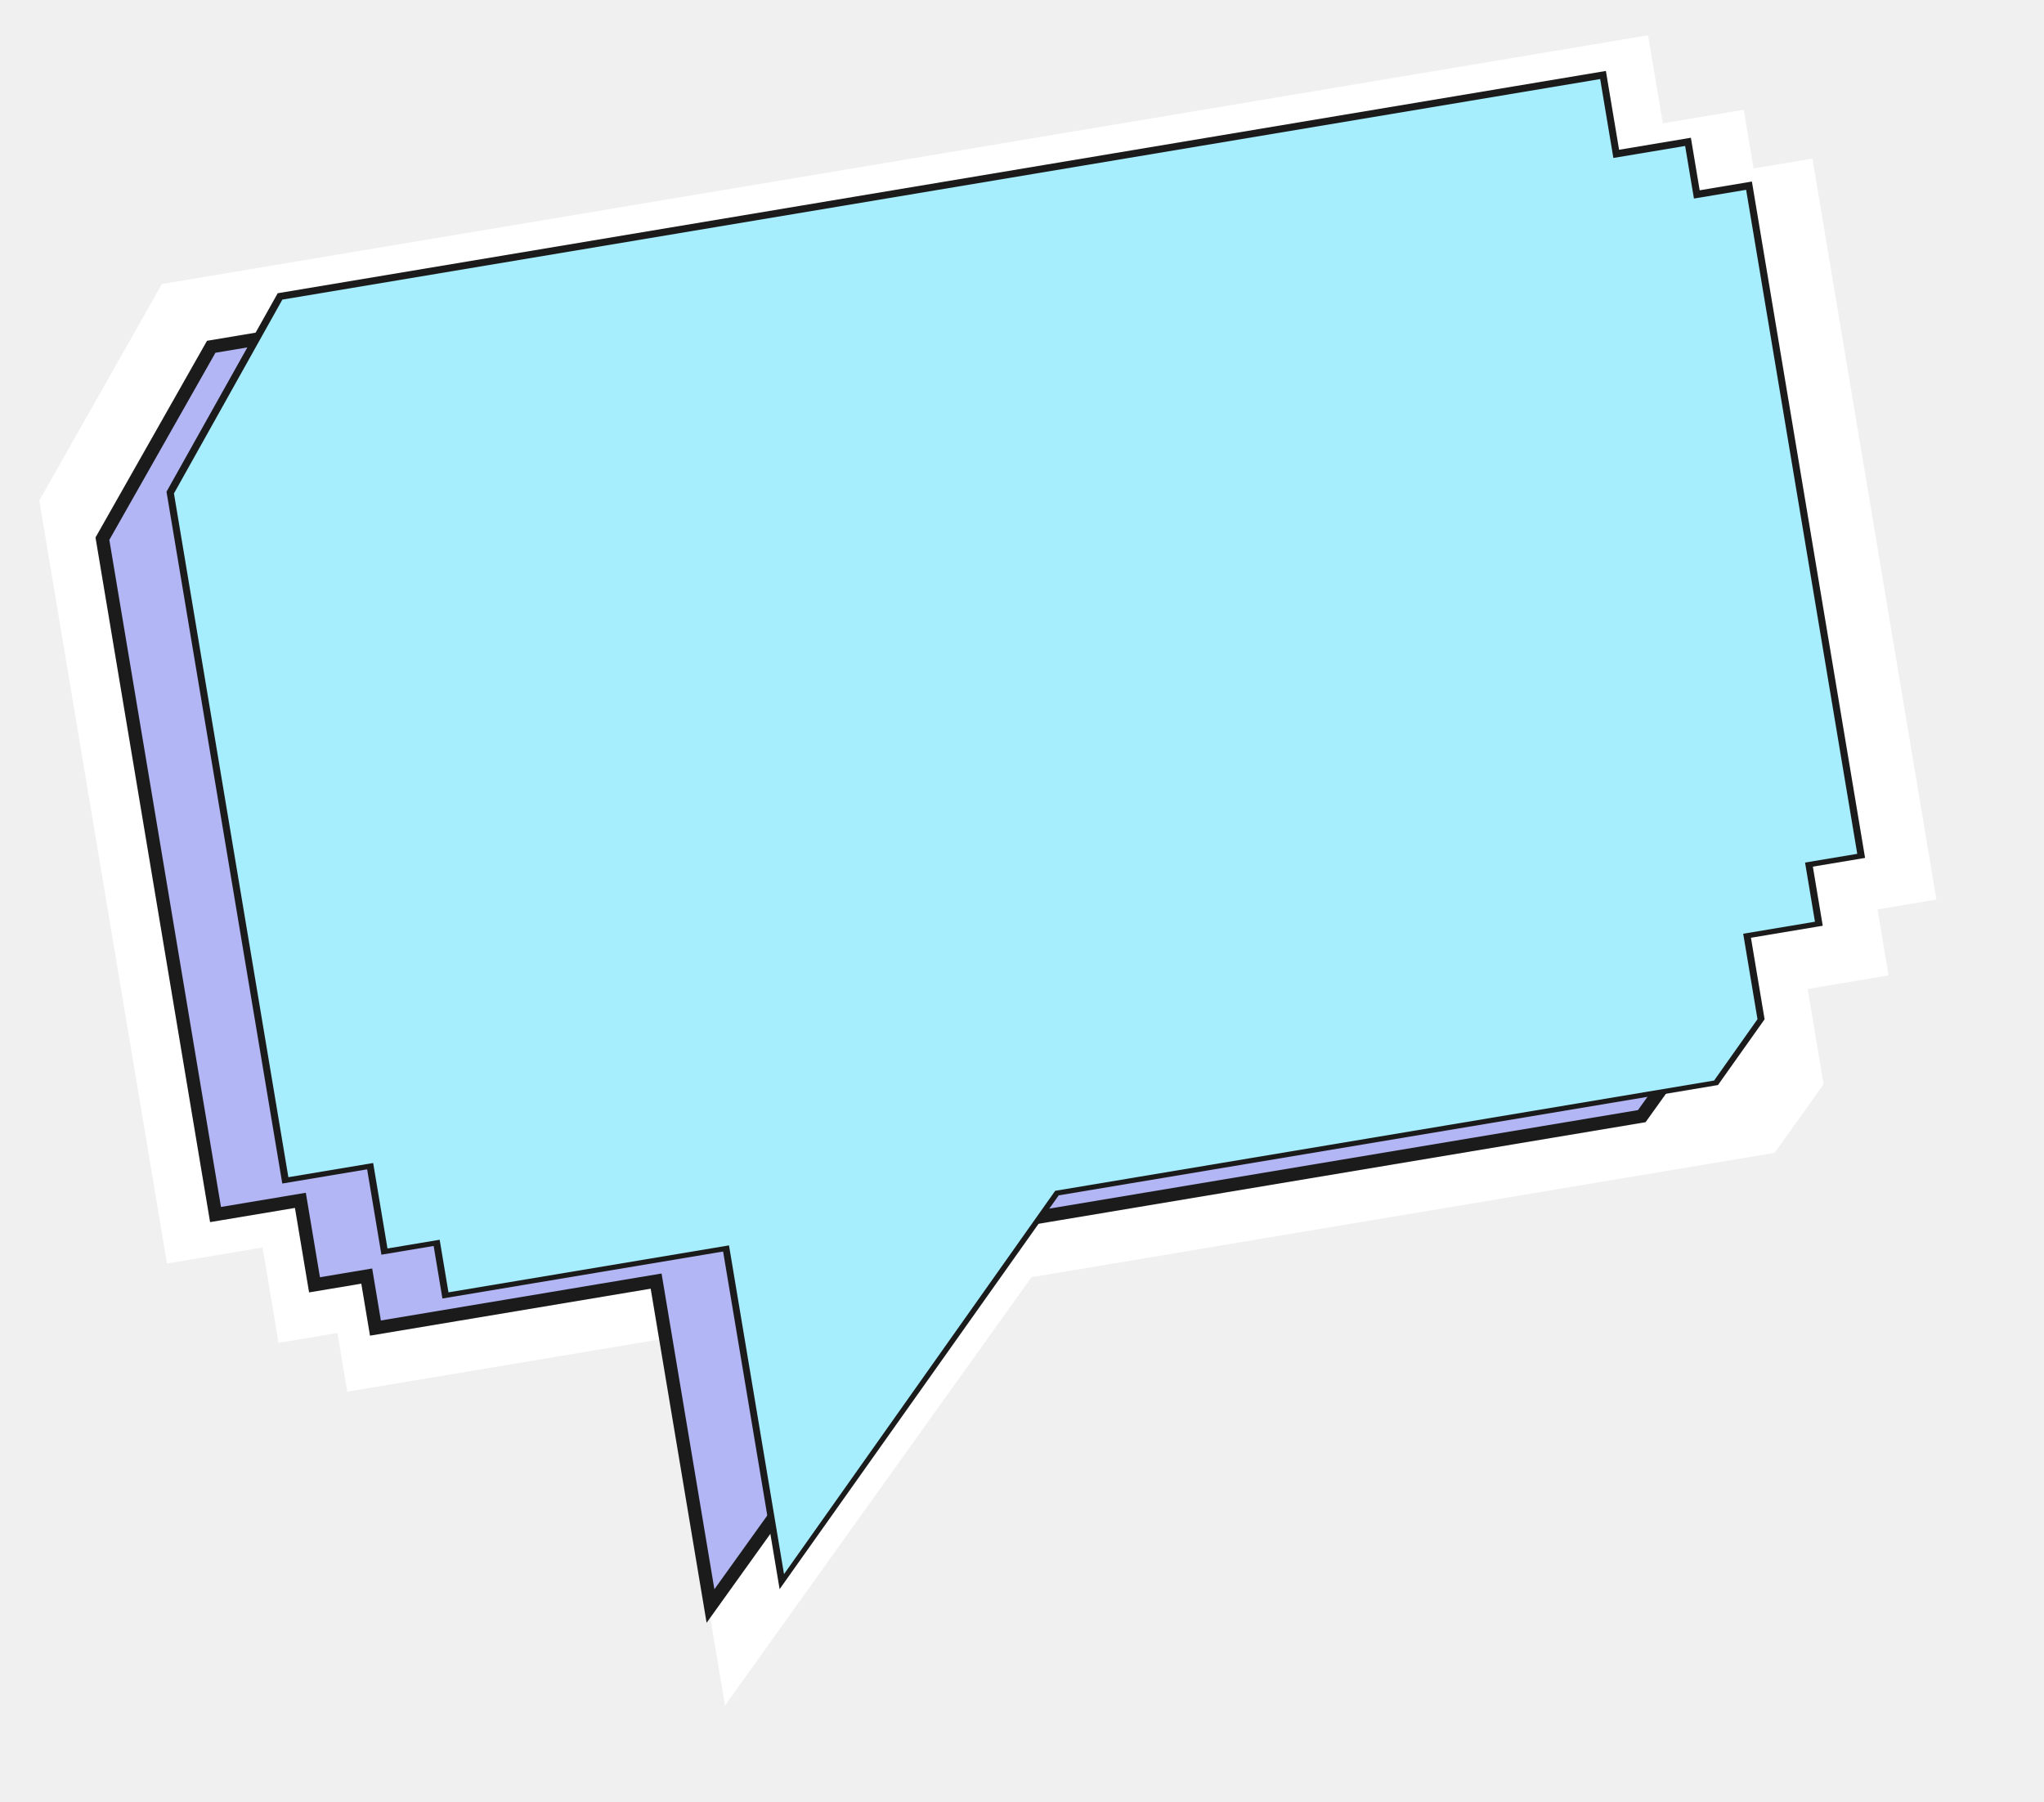
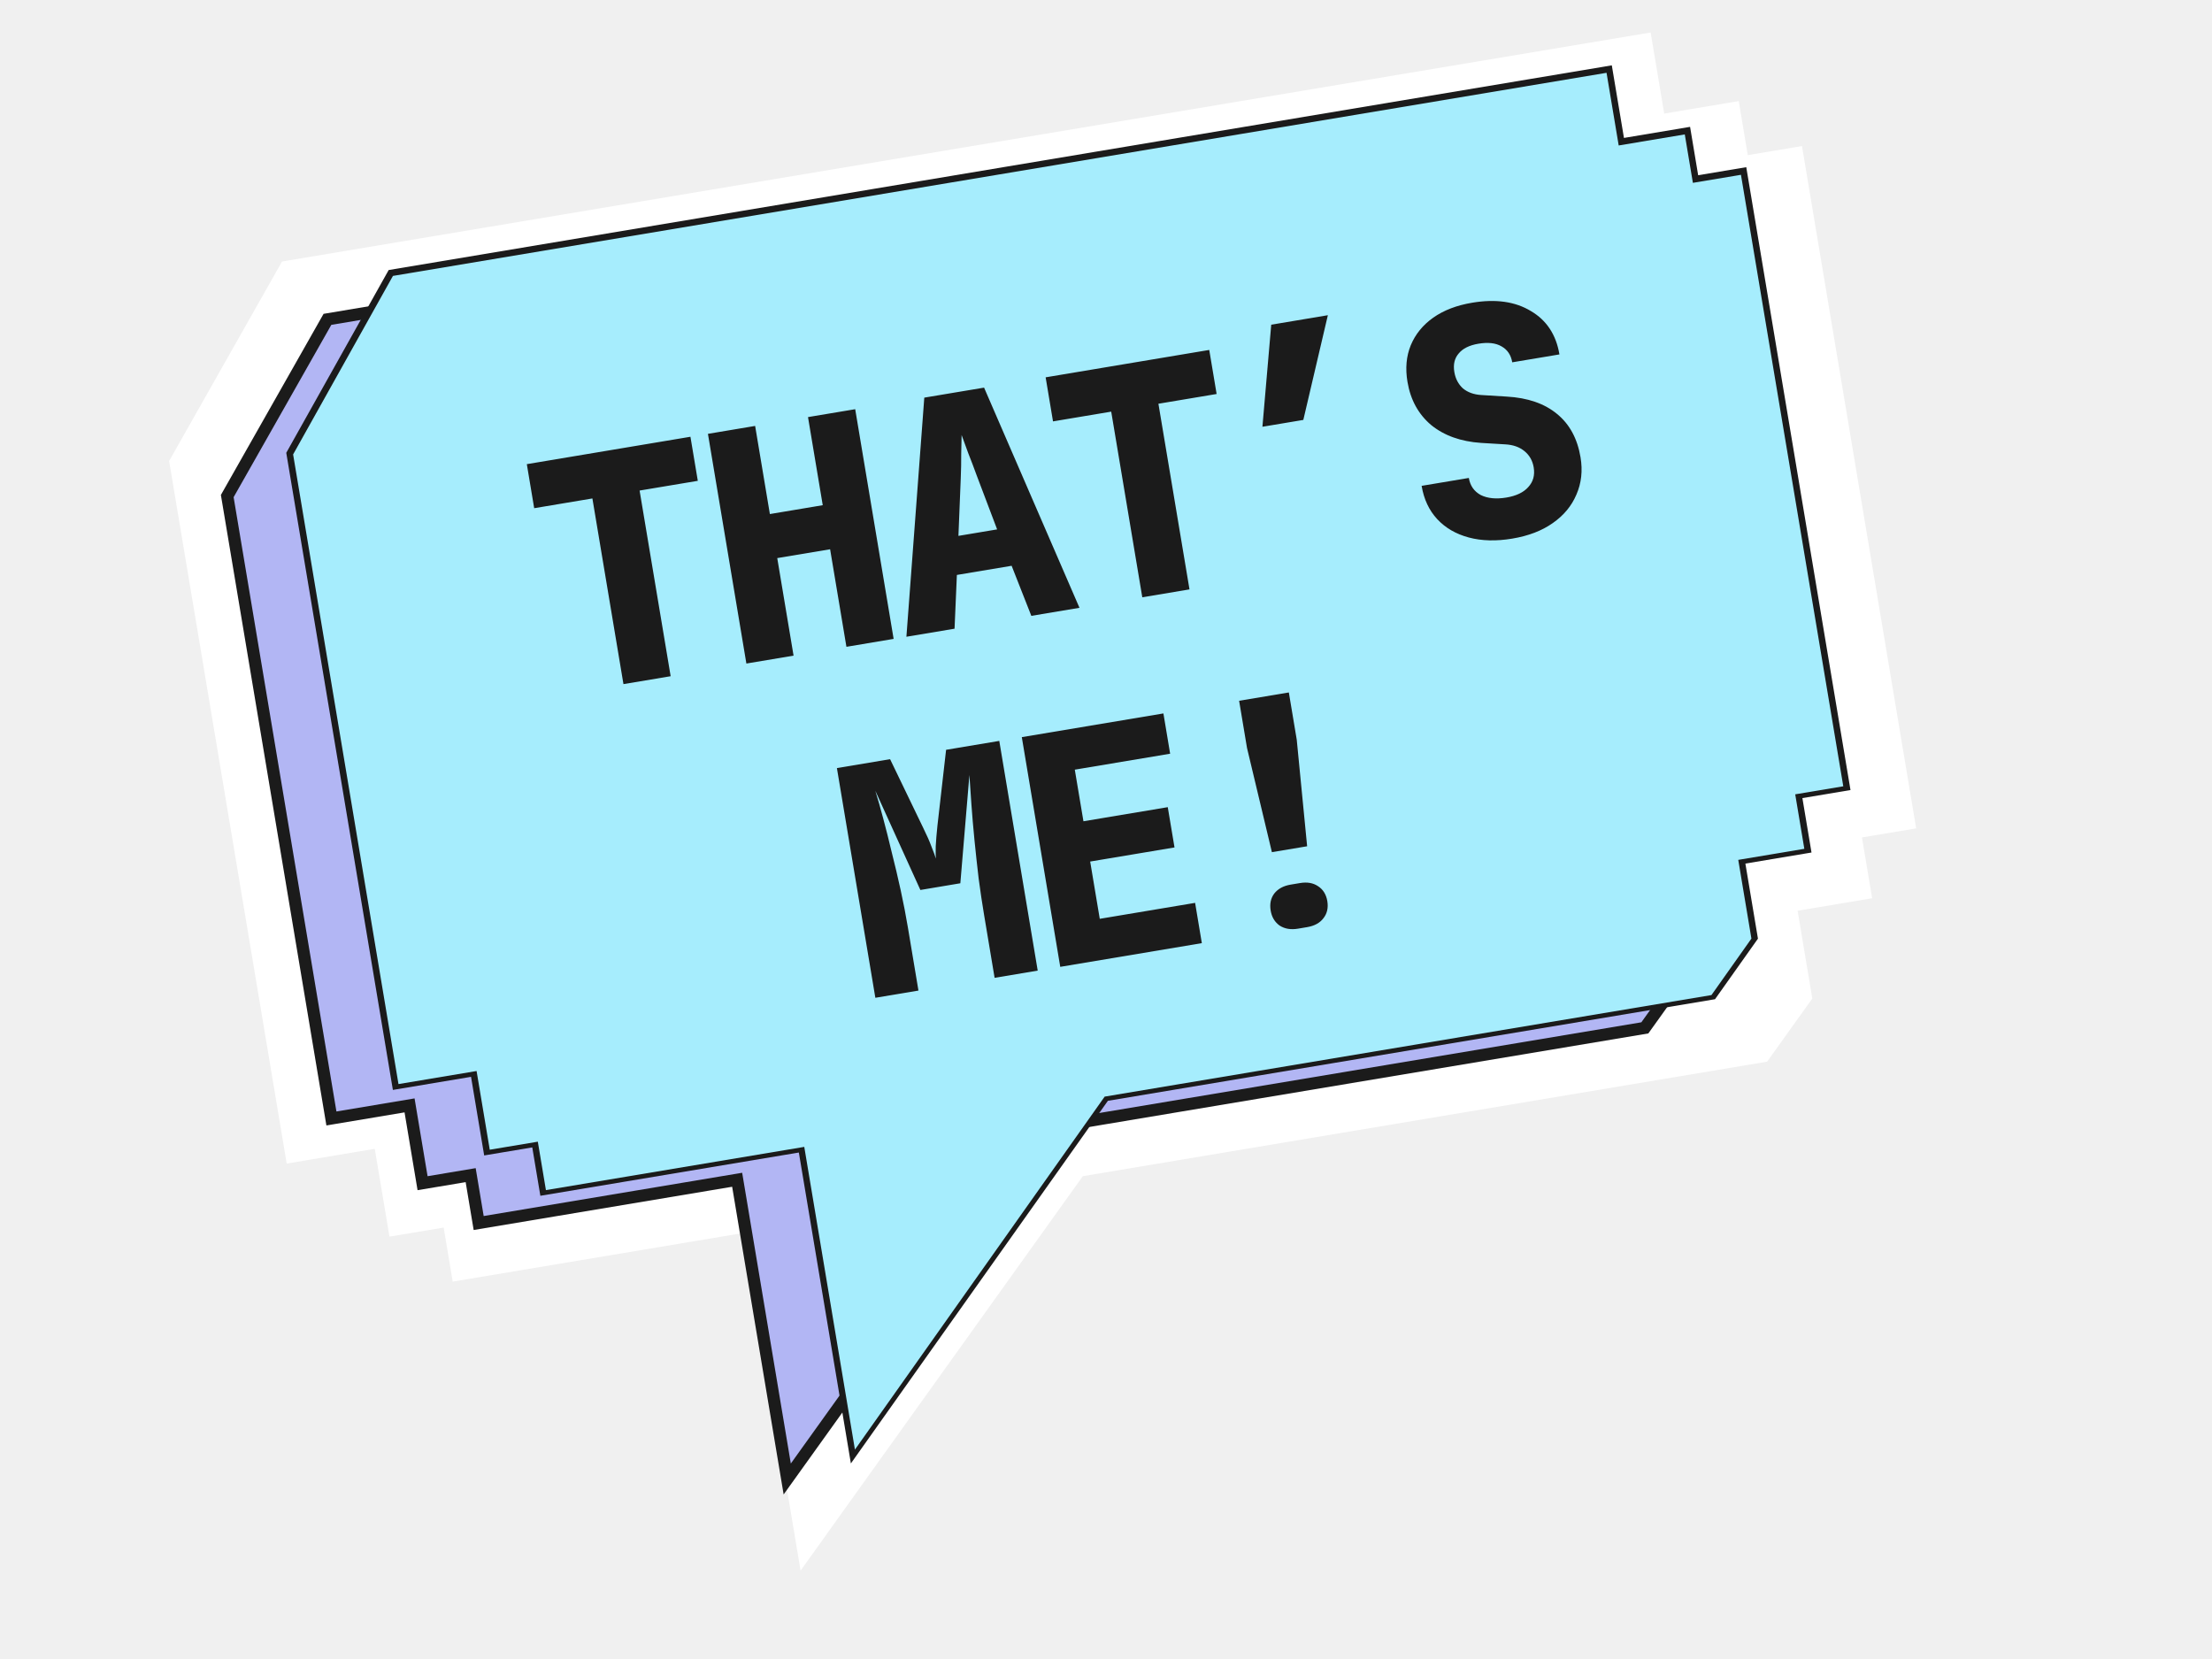
- <svg xmlns="http://www.w3.org/2000/svg" width="118" height="104" viewBox="0 0 118 104" fill="none">
+ <svg xmlns="http://www.w3.org/2000/svg" width="160" height="120" viewBox="0 0 122 104" fill="none">
  <path d="M95.143 2.038L9.346 16.395L2.269 28.899L9.639 72.941L15.16 72.017L16.082 77.522L19.48 76.954L20.047 80.342L38.31 77.285L41.854 98.46L59.547 73.732L102.446 66.553L105.277 62.596L104.356 57.091L109.028 56.309L108.39 52.498L111.788 51.929L104.63 9.157L101.232 9.726L100.666 6.338L95.993 7.12L95.143 2.038Z" fill="white" />
  <path d="M88.297 7.311L12.219 20.042L5.944 31.13L12.48 70.186L17.376 69.367L18.193 74.249L21.206 73.745L21.709 76.749L37.903 74.039L41.046 92.816L56.735 70.888L94.774 64.522L97.284 61.014L96.467 56.132L100.61 55.438L100.044 52.059L103.057 51.554L96.71 13.624L93.697 14.129L93.194 11.124L89.051 11.818L88.297 7.311Z" fill="#B2B6F4" />
  <path fill-rule="evenodd" clip-rule="evenodd" d="M11.951 19.674L88.628 6.843L89.381 11.345L93.526 10.651L94.028 13.653L97.043 13.148L103.51 51.79L100.495 52.294L101.06 55.671L96.915 56.365L97.694 61.022L94.998 64.784L56.938 71.153L40.792 93.684L37.564 74.396L21.36 77.107L20.858 74.106L17.843 74.61L17.027 69.733L12.128 70.553L5.514 31.028L11.951 19.674ZM12.437 20.364L6.312 31.167L12.757 69.677L17.655 68.857L18.471 73.734L21.486 73.229L21.988 76.231L38.192 73.519L41.242 91.747L56.5 70.455L94.56 64.086L96.888 60.837L96.036 55.74L100.181 55.047L99.616 51.67L102.63 51.166L96.415 14.025L93.4 14.529L92.898 11.528L88.753 12.222L88 7.719L12.437 20.364Z" fill="#1B1B1B" />
  <path fill-rule="evenodd" clip-rule="evenodd" d="M16.032 16.928L92.708 4.096L93.47 8.646L97.615 7.952L98.122 10.985L101.137 10.48L107.671 49.527L104.656 50.031L105.227 53.443L101.082 54.136L101.87 58.843L99.179 62.639L61.119 69.008L45.007 91.741L41.745 72.25L25.541 74.962L25.034 71.929L22.019 72.433L21.195 67.505L16.296 68.325L9.612 28.386L16.032 16.928ZM16.519 17.625L10.411 28.528L16.923 67.441L21.821 66.621L22.646 71.549L25.661 71.045L26.168 74.077L42.372 71.366L45.454 89.784L60.68 68.302L98.74 61.933L101.064 58.655L100.202 53.505L104.347 52.811L103.776 49.399L106.791 48.895L100.51 11.364L97.496 11.869L96.988 8.836L92.843 9.53L92.082 4.981L16.519 17.625Z" fill="#1B1B1B" />
  <path d="M92.378 4.564L16.3 17.296L10.042 28.487L16.647 67.959L21.543 67.14L22.369 72.074L25.382 71.57L25.89 74.606L42.085 71.896L45.261 90.873L60.916 68.745L98.955 62.379L101.46 58.839L100.635 53.904L104.777 53.211L104.206 49.795L107.219 49.291L100.804 10.958L97.791 11.462L97.283 8.426L93.14 9.119L92.378 4.564Z" fill="#A6EDFD" />
+   <path d="M30.75 42.886L28.803 31.247L25.154 31.858L24.692 29.097L34.949 27.38L35.411 30.142L31.762 30.752L33.709 42.391L30.75 42.886ZM38.456 41.596L36.046 27.197L39.005 26.701L39.929 32.225L43.243 31.67L42.319 26.147L45.278 25.652L47.687 40.051L44.728 40.547L43.705 34.432L40.391 34.986L41.414 41.101L38.456 41.596ZM48.488 39.917L49.609 24.927L53.357 24.3L59.337 38.102L56.319 38.607L55.084 35.468L51.652 36.042L51.506 39.412L48.488 39.917ZM51.749 33.593L54.175 33.187L52.904 29.83C52.728 29.346 52.547 28.869 52.361 28.4C52.185 27.916 52.048 27.54 51.949 27.273C51.942 27.558 51.934 27.951 51.923 28.453C51.926 28.953 51.916 29.462 51.895 29.979L51.749 33.593ZM63.275 37.443L61.327 25.805L57.678 26.416L57.216 23.654L67.473 21.937L67.935 24.699L64.286 25.31L66.234 36.948L63.275 37.443ZM70.806 26.753L71.358 20.355L74.908 19.76L73.37 26.324L70.806 26.753ZM86.47 33.764C85.458 33.934 84.548 33.91 83.741 33.694C82.934 33.477 82.275 33.094 81.764 32.544C81.253 31.994 80.927 31.299 80.786 30.457L83.745 29.962C83.827 30.448 84.076 30.805 84.492 31.033C84.92 31.245 85.456 31.298 86.1 31.19C86.718 31.087 87.175 30.868 87.471 30.535C87.78 30.199 87.893 29.788 87.812 29.302C87.742 28.881 87.55 28.541 87.236 28.283C86.922 28.024 86.52 27.882 86.029 27.856L84.513 27.765C83.242 27.68 82.199 27.307 81.385 26.646C80.583 25.969 80.087 25.065 79.898 23.934C79.757 23.093 79.825 22.331 80.103 21.649C80.392 20.952 80.863 20.373 81.516 19.912C82.169 19.451 82.982 19.139 83.955 18.977C85.428 18.73 86.653 18.904 87.631 19.497C88.62 20.075 89.218 20.982 89.425 22.218L86.466 22.713C86.389 22.253 86.164 21.919 85.791 21.711C85.432 21.501 84.95 21.446 84.345 21.547C83.779 21.642 83.367 21.846 83.109 22.16C82.848 22.46 82.757 22.847 82.837 23.321C82.907 23.741 83.086 24.083 83.373 24.346C83.671 24.594 84.053 24.733 84.518 24.763L86.116 24.861C87.44 24.936 88.494 25.301 89.279 25.953C90.062 26.593 90.552 27.498 90.748 28.668C90.889 29.51 90.802 30.288 90.49 31.003C90.19 31.715 89.695 32.312 89.004 32.793C88.328 33.271 87.483 33.595 86.47 33.764ZM46.541 62.549L44.131 48.15L47.465 47.592L49.546 51.907C49.769 52.357 49.944 52.753 50.069 53.097C50.208 53.439 50.295 53.681 50.333 53.824C50.322 53.677 50.319 53.42 50.326 53.054C50.345 52.686 50.381 52.254 50.433 51.759L50.976 47.004L54.31 46.446L56.719 60.846L54.017 61.298L53.357 57.353C53.236 56.63 53.122 55.871 53.017 55.078C52.922 54.269 52.835 53.466 52.755 52.668C52.676 51.87 52.612 51.124 52.563 50.429C52.512 49.721 52.47 49.106 52.437 48.585L51.869 55.371L49.364 55.791L46.539 49.572C46.686 50.047 46.85 50.621 47.03 51.294C47.208 51.954 47.389 52.674 47.574 53.454C47.769 54.219 47.955 55.006 48.131 55.814C48.307 56.623 48.458 57.402 48.583 58.152L49.243 62.097L46.541 62.549ZM58.132 60.61L55.722 46.21L64.599 44.724L65.021 47.249L59.044 48.249L59.586 51.484L64.872 50.6L65.295 53.125L60.008 54.009L60.609 57.599L66.586 56.599L67.008 59.124L58.132 60.61ZM71.4 53.421L69.84 46.889L69.345 43.93L72.462 43.409L72.957 46.367L73.609 53.051L71.4 53.421ZM73.034 58.217C72.586 58.292 72.204 58.228 71.886 58.024C71.579 57.805 71.391 57.492 71.323 57.084C71.253 56.663 71.328 56.306 71.549 56.012C71.784 55.716 72.124 55.531 72.571 55.456L73.163 55.357C73.61 55.282 73.986 55.347 74.291 55.553C74.609 55.757 74.803 56.069 74.874 56.49C74.944 56.911 74.862 57.269 74.628 57.565C74.406 57.859 74.066 58.044 73.606 58.121L73.034 58.217Z" fill="#1B1B1B" />
</svg>
